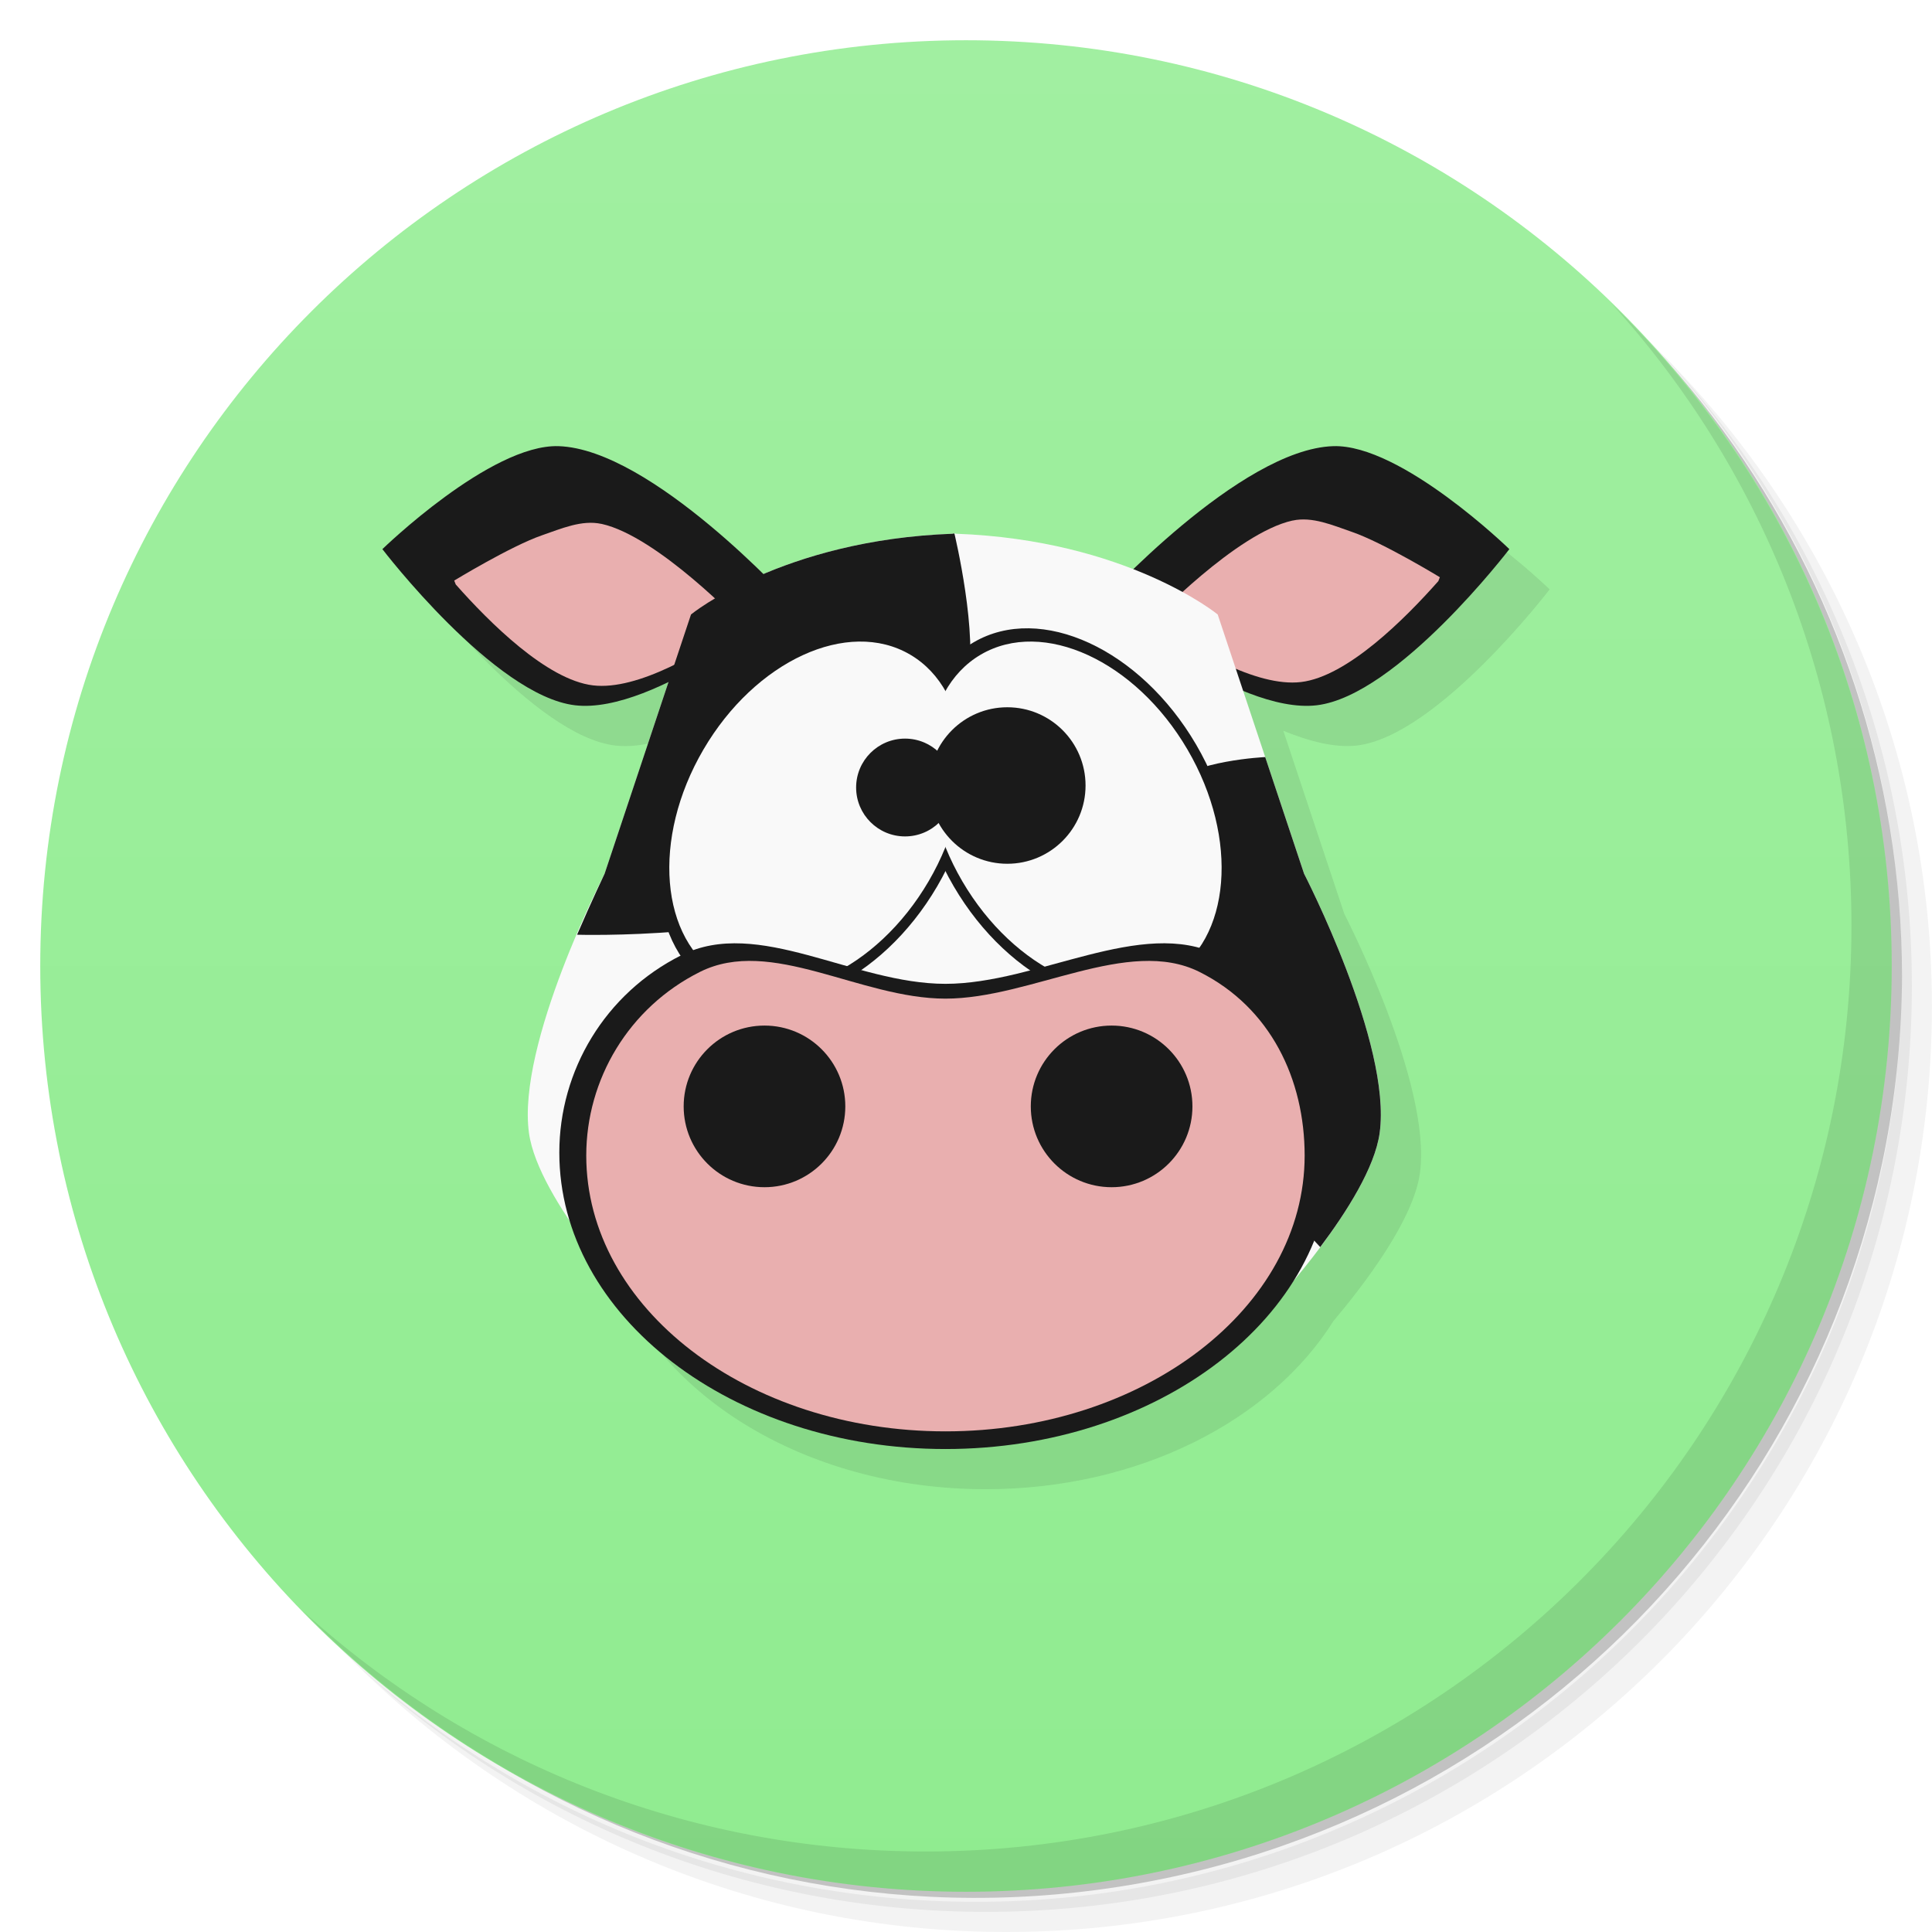
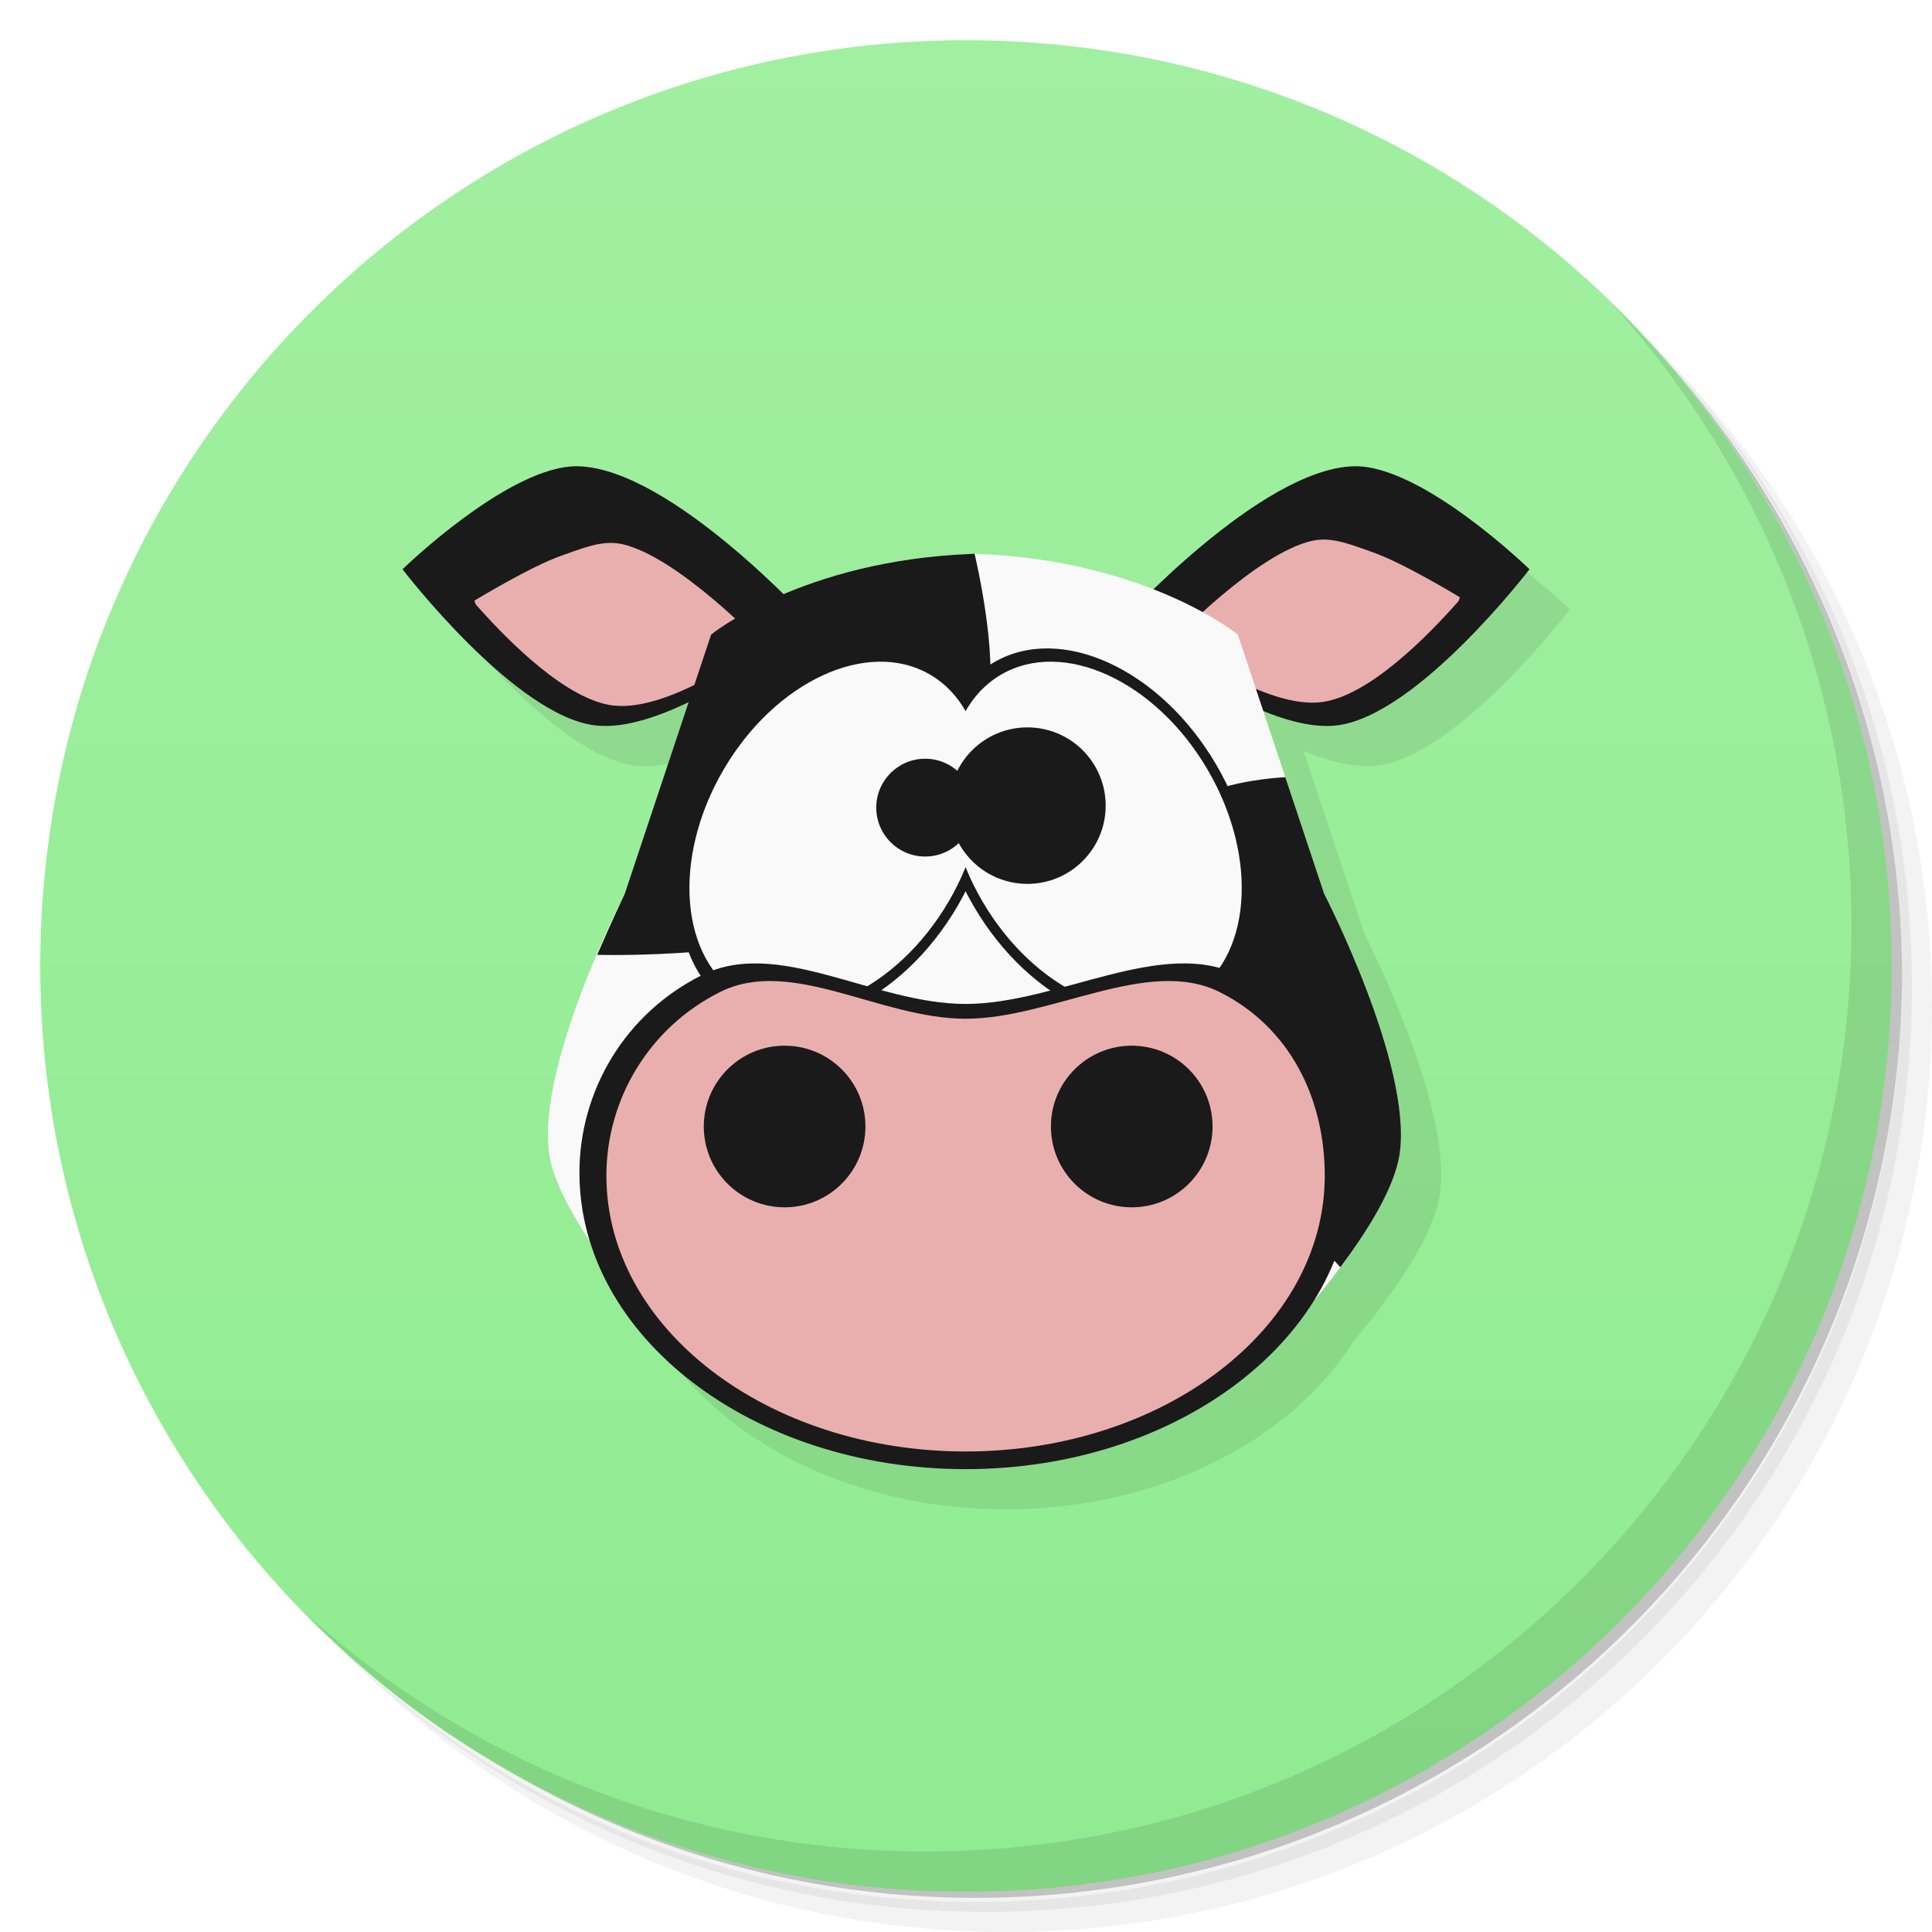
<svg xmlns="http://www.w3.org/2000/svg" xmlns:xlink="http://www.w3.org/1999/xlink" viewBox="0 0 48 48" id="svg2" version="1.1">
  <defs id="defs4">
    <linearGradient id="linearGradient4172">
      <stop style="stop-color:#a1efa1;stop-opacity:1" offset="0" id="stop4174" />
      <stop style="stop-color:#90ec90;stop-opacity:1" offset="1" id="stop4176" />
    </linearGradient>
    <linearGradient id="linearGradient3764" x1="1" x2="47" gradientUnits="userSpaceOnUse" gradientTransform="matrix(0,-1,1,0,-1.5e-6,48)">
      <stop style="stop-color:#3d3d3d;stop-opacity:1" id="stop7" />
      <stop offset="1" style="stop-color:#474747;stop-opacity:1" id="stop9" />
    </linearGradient>
    <linearGradient xlink:href="#linearGradient4172" id="linearGradient4178" x1="2" y1="1" x2="2" y2="47" gradientUnits="userSpaceOnUse" />
  </defs>
  <g id="g11">
    <path d="m 36.31 5 c 5.859 4.062 9.688 10.831 9.688 18.5 c 0 12.426 -10.07 22.5 -22.5 22.5 c -7.669 0 -14.438 -3.828 -18.5 -9.688 c 1.037 1.822 2.306 3.499 3.781 4.969 c 4.085 3.712 9.514 5.969 15.469 5.969 c 12.703 0 23 -10.298 23 -23 c 0 -5.954 -2.256 -11.384 -5.969 -15.469 c -1.469 -1.475 -3.147 -2.744 -4.969 -3.781 z m 4.969 3.781 c 3.854 4.113 6.219 9.637 6.219 15.719 c 0 12.703 -10.297 23 -23 23 c -6.081 0 -11.606 -2.364 -15.719 -6.219 c 4.16 4.144 9.883 6.719 16.219 6.719 c 12.703 0 23 -10.298 23 -23 c 0 -6.335 -2.575 -12.06 -6.719 -16.219 z" style="opacity:0.05" id="path13" />
    <path d="m 41.28 8.781 c 3.712 4.085 5.969 9.514 5.969 15.469 c 0 12.703 -10.297 23 -23 23 c -5.954 0 -11.384 -2.256 -15.469 -5.969 c 4.113 3.854 9.637 6.219 15.719 6.219 c 12.703 0 23 -10.298 23 -23 c 0 -6.081 -2.364 -11.606 -6.219 -15.719 z" style="opacity:0.1" id="path15" />
    <path d="m 31.25 2.375 c 8.615 3.154 14.75 11.417 14.75 21.13 c 0 12.426 -10.07 22.5 -22.5 22.5 c -9.708 0 -17.971 -6.135 -21.12 -14.75 a 23 23 0 0 0 44.875 -7 a 23 23 0 0 0 -16 -21.875 z" style="opacity:0.2" id="path17" />
  </g>
  <path d="M 24,1 C 36.703,1 47,11.297 47,24 47,36.703 36.703,47 24,47 11.297,47 1,36.703 1,24 1,11.297 11.297,1 24,1 Z" style="fill:url(#linearGradient4178);fill-opacity:1" id="path3391" />
  <g id="g55">
    <path d="m 40.03 7.531 c 3.712 4.084 5.969 9.514 5.969 15.469 0 12.703 -10.297 23 -23 23 c -5.954 0 -11.384 -2.256 -15.469 -5.969 4.178 4.291 10.01 6.969 16.469 6.969 c 12.703 0 23 -10.298 23 -23 0 -6.462 -2.677 -12.291 -6.969 -16.469 z" style="opacity:0.1" id="path57" />
  </g>
  <g id="g3423" style="fill:#f2f2f2" />
-   <g transform="matrix(0.8924097,0,0,0.8924097,3.071681,4.161309)" id="g3706" style="opacity:0.1">
+   <g transform="matrix(0.8924097,0,0,0.8924097,3.571681,4.661309)" id="g3706" style="opacity:0.1">
    <path style="fill:#1a1a1a;fill-rule:evenodd;stroke:none;stroke-width:1px;stroke-linecap:butt;stroke-linejoin:miter;stroke-opacity:1" d="m 38.844,12.502 c -1.809,-0.056 -4.688,2.742 -4.688,2.742 0,0 2.982,3.902 5.129,4.156 0.729,0.086 1.624,-0.214 2.49,-0.633 l -1.705,5.117 c 0,0 -2.34,4.527 -2.012,6.9 0.098,0.707 0.568,1.57 1.1,2.359 1.08,3.47 5.135,6.053 9.986,6.053 4.081,0 7.596,-1.829 9.256,-4.475 0.784,-0.931 2.128,-2.67 2.303,-3.938 0.328,-2.373 -2.012,-6.9 -2.012,-6.9 l -1.625,-4.877 c 0.693,0.283 1.381,0.461 1.961,0.393 2.147,-0.254 5.129,-4.156 5.129,-4.156 0,0 -2.878,-2.798 -4.688,-2.742 -1.752,0.054 -4.09,2.083 -5.328,3.283 -1.153,-0.453 -2.719,-0.879 -4.723,-0.951 l 0,-0.006 c -0.013,4.14e-4 -0.024,0.003 -0.037,0.004 -0.013,-4.2e-4 -0.023,-0.004 -0.035,-0.004 l 0,0.006 c -2.189,0.079 -3.872,0.578 -5.043,1.076 -1.2,-1.179 -3.647,-3.352 -5.459,-3.408 z" transform="matrix(1.045857,0,0,1.045857,-27.39868,-4.196978)" id="path3708" />
    <g id="g3722" transform="matrix(0.5446121,0,0,0.5446121,10.75138,8.475295)" />
    <g id="g3736" transform="translate(-1.046243,0.1849712)" />
  </g>
-   <g id="g3551" transform="matrix(0.8924097,0,0,0.8924097,2.07185,3.160912)">
+   <g id="g3551" transform="matrix(0.8924097,0,0,0.8924097,2.57185,3.660635)">
    <path id="path3547" d="m 39.699,11.746 c 0,0 -3.01,-2.926 -4.902,-2.867 -2.598,0.081 -6.474,4.347 -6.474,4.347 0,0 3.767,3.133 6.012,2.867 2.245,-0.266 5.364,-4.347 5.364,-4.347 z" style="fill:#1a1a1a;fill-rule:evenodd;stroke:none;stroke-width:1px;stroke-linecap:butt;stroke-linejoin:miter;stroke-opacity:1" />
    <path style="fill:#e9afaf;fill-rule:evenodd;stroke:none;stroke-width:1px;stroke-linecap:butt;stroke-linejoin:miter;stroke-opacity:1" d="m 33.663,10.951 c 0.549,-0.121 1.125,0.133 1.656,0.316 0.867,0.299 2.445,1.261 2.445,1.261 l -0.042,0.108 c -0.926,1.047 -2.534,2.657 -3.823,2.81 -1.248,0.148 -3.034,-0.928 -4.136,-1.701 0,0 2.337,-2.451 3.899,-2.795 z" id="path3549" />
    <path id="path3514" d="m 24.209,11.311 0,0.006 c -4.76,0.171 -7.293,2.248 -7.293,2.248 l -2.406,7.219 c 0,0 -2.449,4.735 -2.105,7.217 0.259,1.874 3.008,4.812 3.008,4.812 l 8.834,-0.143 8.836,0.143 c 0,0 2.747,-2.939 3.006,-4.812 0.343,-2.482 -2.104,-7.217 -2.104,-7.217 l -2.406,-7.219 c 0,0 -2.533,-2.077 -7.293,-2.248 l 0,-0.006 c -0.014,4.33e-4 -0.025,0.003 -0.039,0.004 -0.013,-4.4e-4 -0.024,-0.004 -0.037,-0.004 z" style="fill:#f9f9f9;fill-rule:evenodd;stroke:none;stroke-width:1px;stroke-linecap:butt;stroke-linejoin:miter;stroke-opacity:1" />
    <path style="fill:#1a1a1a;fill-rule:evenodd;stroke:none;stroke-width:1px;stroke-linecap:butt;stroke-linejoin:miter;stroke-opacity:1" d="m 8.324,11.746 c 0,0 3.01,-2.926 4.902,-2.867 2.598,0.081 6.474,4.347 6.474,4.347 0,0 -3.767,3.133 -6.012,2.867 -2.245,-0.266 -5.364,-4.347 -5.364,-4.347 z" id="path3525" />
    <path id="path3540" d="m 14.425,11.044 c -0.549,-0.121 -1.125,0.133 -1.656,0.316 -0.867,0.299 -2.445,1.261 -2.445,1.261 l 0.042,0.108 c 0.926,1.047 2.534,2.657 3.823,2.81 1.248,0.148 3.034,-0.928 4.136,-1.701 0,0 -2.337,-2.451 -3.899,-2.795 z" style="fill:#e9afaf;fill-rule:evenodd;stroke:none;stroke-width:1px;stroke-linecap:butt;stroke-linejoin:miter;stroke-opacity:1" />
    <path id="path3529" d="m 24.209,11.311 0,0.006 c -4.76,0.171 -7.293,2.248 -7.293,2.248 l -2.406,7.219 c 0,0 -0.359,0.751 -0.766,1.697 0,0 5.21,0.149 7.25,-1.209 1.88,-1.251 3.072,-3.54 3.607,-5.734 C 24.936,14.165 24.25,11.314 24.25,11.314 c -0.001,9.3e-5 -0.003,-4.9e-5 -0.004,0 -0.013,-4.4e-4 -0.024,-0.004 -0.037,-0.004 z" style="fill:#1a1a1a;fill-rule:evenodd;stroke:none;stroke-width:1px;stroke-linecap:butt;stroke-linejoin:miter;stroke-opacity:1" />
    <path id="path3535" d="m 32.902,17.535 c 0,0 -2.038,0.095 -2.66,0.777 -1.417,1.555 -1.665,4.144 -1.201,6.195 0.389,1.72 3.145,4.256 3.145,4.256 l 2.248,2.414 C 35.171,30.196 35.955,28.963 36.088,28 36.431,25.518 33.984,20.783 33.984,20.783 Z" style="fill:#1a1a1a;fill-rule:evenodd;stroke:none;stroke-width:1px;stroke-linecap:butt;stroke-linejoin:miter;stroke-opacity:1" />
    <g transform="matrix(0.5446121,0,0,0.5446121,10.75138,8.475295)" id="g3466">
      <ellipse style="fill:#1a1a1a" id="path3437" cx="25.188" cy="8.004" rx="7.177" ry="10.253" transform="matrix(0.8633978,0.5045238,-0.5045238,0.8633978,0,0)" />
      <ellipse transform="matrix(-0.8633978,0.5045238,0.5045238,0.8633978,0,0)" ry="10.253" rx="7.177" cy="32.551" cx="-16.819" id="ellipse3449" style="fill:#1a1a1a" />
      <ellipse transform="matrix(0.8633978,0.5045238,-0.5045238,0.8633978,0,0)" ry="9.526" rx="6.668" cy="8.004" cx="25.188" id="ellipse3441" style="fill:#f9f9f9" />
      <ellipse style="fill:#f9f9f9" id="ellipse3451" cx="-16.819" cy="32.551" rx="6.668" ry="9.526" transform="matrix(-0.8633978,0.5045238,0.5045238,0.8633978,0,0)" />
      <path style="fill:#1a1a1a" d="m 24.76,18.191 a 2.5,2.5 0 0 1 -2.5,2.5 2.5,2.5 0 0 1 -2.5,-2.5 2.5,2.5 0 0 1 2.5,-2.5 2.5,2.5 0 0 1 2.5,2.5 z" id="path3457" />
      <path style="fill:#1a1a1a" d="m 31.488,18.089 a 4,4 0 0 1 -4,4 4,4 0 0 1 -4,-4 4,4 0 0 1 4,-4 4,4 0 0 1 4,4 z" id="path3459" />
    </g>
    <g transform="translate(-1.046243,0.1849712)" id="g3498">
      <path style="fill:#1a1a1a" d="m 35.796,28.361 c 0,4.558 -4.813,8.253 -10.75,8.253 -5.937,0 -10.75,-3.695 -10.75,-8.253 0,-2.279 1.268,-4.43 3.403,-5.497 2.134,-1.067 4.785,0.799 7.347,0.799 2.562,0 5.467,-1.867 7.601,-0.799 2.134,1.067 3.149,3.218 3.149,5.497 z" id="path3463" />
      <path id="path3482" d="m 35.046,28.445 c 0,4.24 -4.477,7.677 -10,7.677 -5.523,0 -10,-3.437 -10,-7.677 0,-2.12 1.18,-4.121 3.165,-5.114 1.985,-0.993 4.452,0.744 6.835,0.744 2.383,0 5.086,-1.736 7.071,-0.744 1.985,0.993 2.929,2.994 2.929,5.114 z" style="fill:#e9afaf" />
      <circle style="fill:#1a1a1a" id="path3474" cx="20.008" cy="27.075" r="2.25" />
      <circle r="2.25" cy="27.075" cx="29.672" id="circle3478" style="fill:#1a1a1a" />
    </g>
  </g>
</svg>
